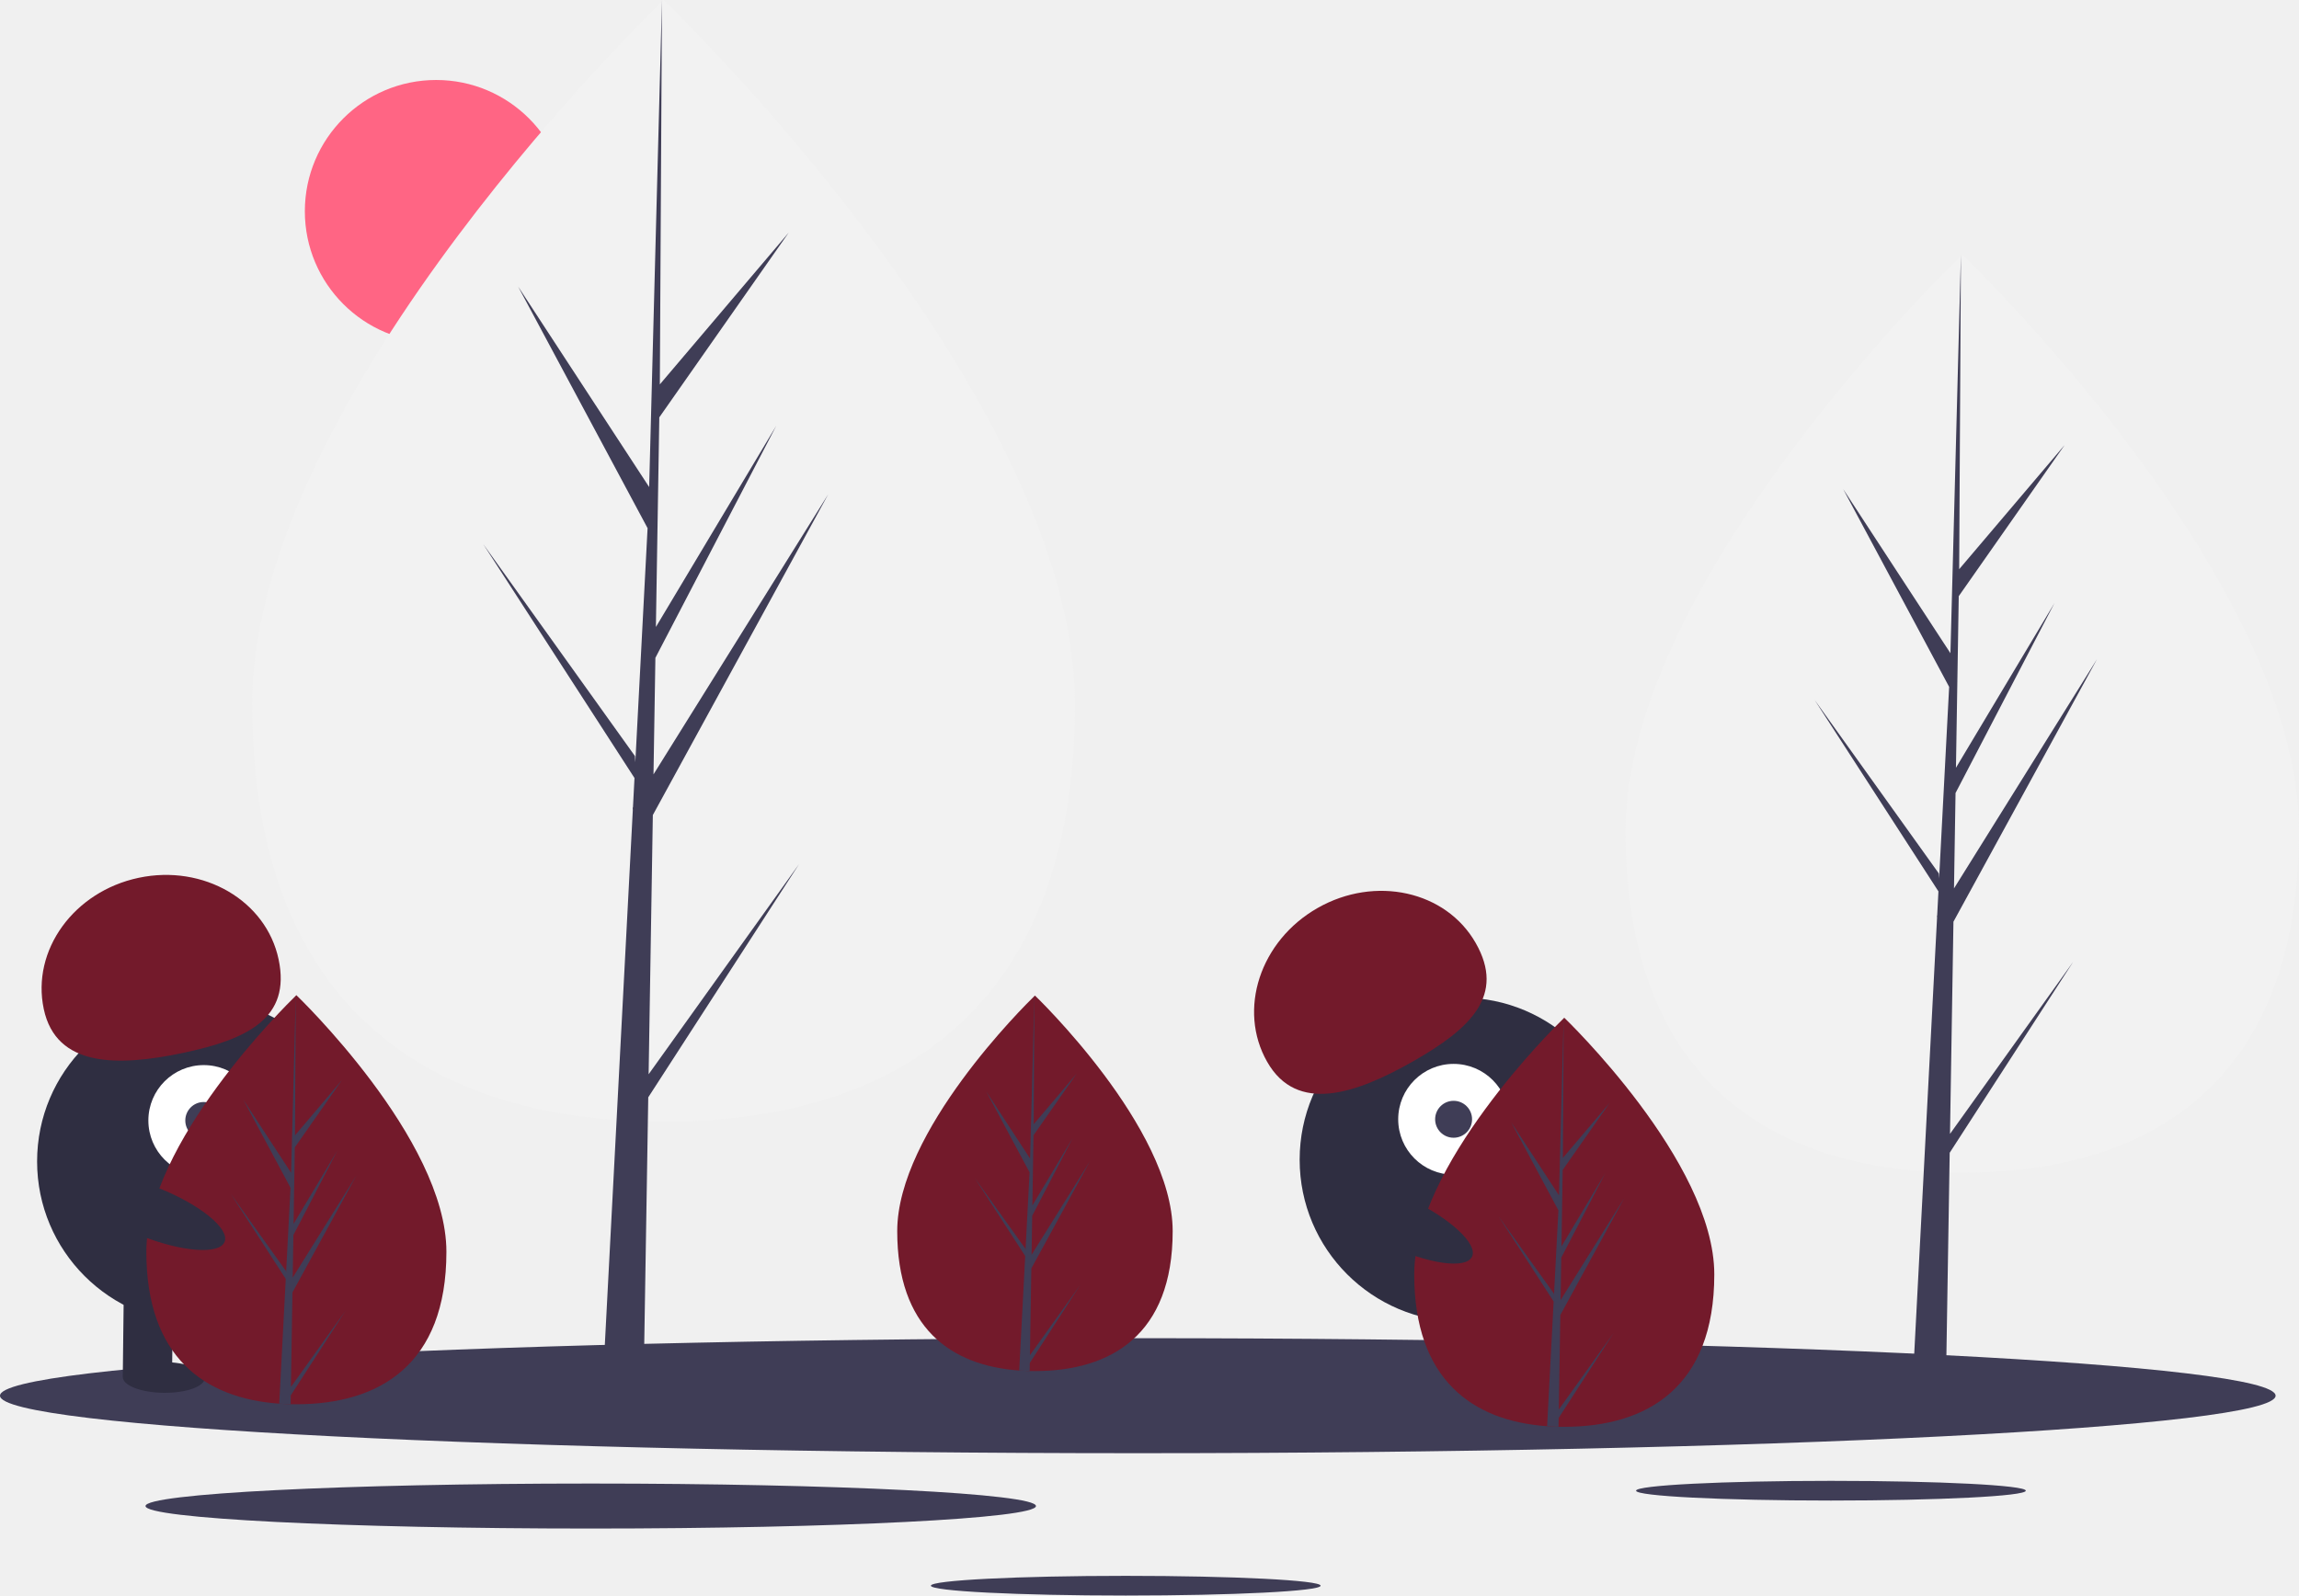
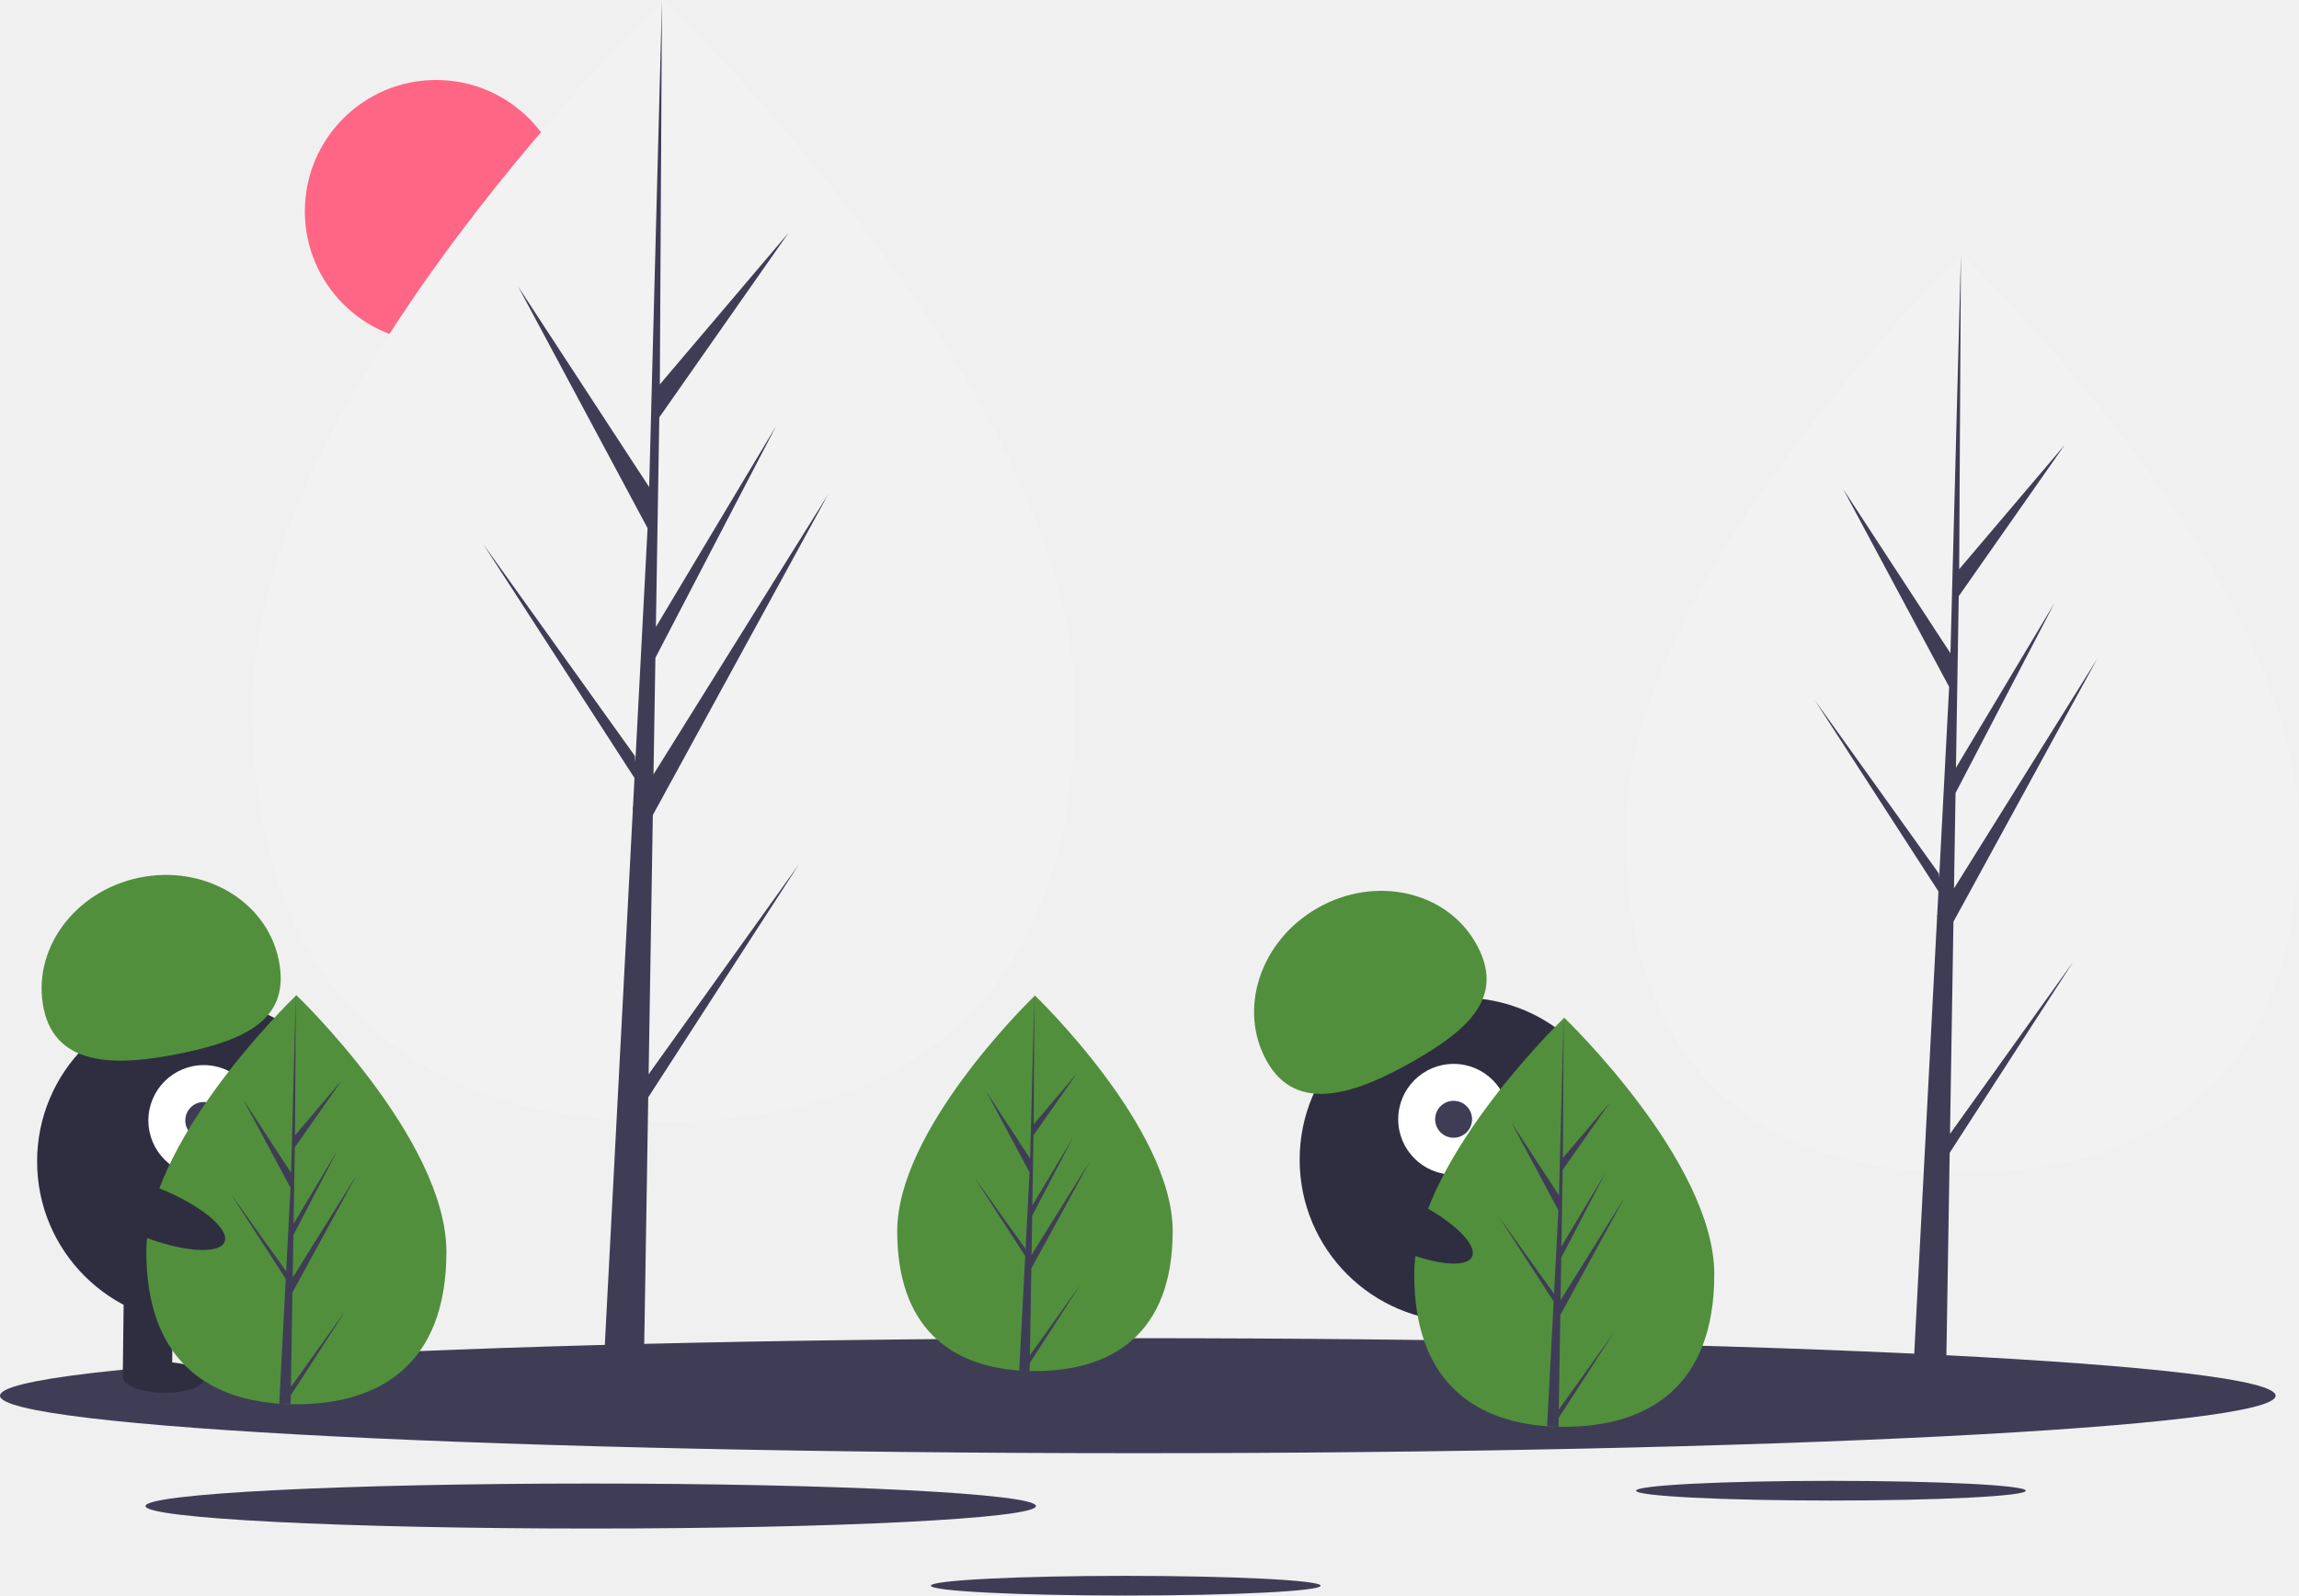
<svg xmlns="http://www.w3.org/2000/svg" data-name="Layer 1" width="1120.592" height="777.916" viewBox="0 0 1120.592 777.916">
  <circle cx="212.592" cy="103" r="64" fill="#ff6584" />
  <path d="M563.68,404.164c0,151.011-89.774,203.739-200.516,203.739S162.649,555.175,162.649,404.164,363.165,61.042,363.165,61.042,563.68,253.152,563.68,404.164Z" transform="translate(-39.70387 -61.04208)" fill="#f2f2f2" />
  <polygon points="316.156 523.761 318.21 397.378 403.674 241.024 318.532 377.552 319.455 320.725 378.357 207.605 319.699 305.687 319.699 305.687 321.359 203.481 384.433 113.423 321.621 187.409 322.658 0 316.138 248.096 316.674 237.861 252.547 139.704 315.646 257.508 309.671 371.654 309.493 368.625 235.565 265.329 309.269 379.328 308.522 393.603 308.388 393.818 308.449 394.99 293.29 684.589 313.544 684.589 315.974 535.005 389.496 421.285 316.156 523.761" fill="#3f3d56" />
  <path d="M1160.296,466.014c0,123.61-73.484,166.77-164.132,166.77s-164.132-43.16-164.132-166.77S996.165,185.152,996.165,185.152,1160.296,342.404,1160.296,466.014Z" transform="translate(-39.70387 -61.04208)" fill="#f2f2f2" />
  <polygon points="950.482 552.833 952.162 449.383 1022.119 321.4 952.426 433.154 953.182 386.639 1001.396 294.044 953.382 374.329 953.382 374.329 954.741 290.669 1006.369 216.952 954.954 277.514 955.804 124.11 950.467 327.188 950.906 318.811 898.414 238.464 950.064 334.893 945.173 428.327 945.027 425.847 884.514 341.294 944.844 434.608 944.232 446.293 944.123 446.469 944.173 447.428 931.764 684.478 948.343 684.478 950.332 562.037 1010.514 468.952 950.482 552.833" fill="#3f3d56" />
  <ellipse cx="554.592" cy="680.479" rx="554.592" ry="28.034" fill="#3f3d56" />
  <ellipse cx="892.445" cy="726.797" rx="94.989" ry="4.802" fill="#3f3d56" />
  <ellipse cx="548.72" cy="773.114" rx="94.989" ry="4.802" fill="#3f3d56" />
  <ellipse cx="287.944" cy="734.279" rx="217.014" ry="10.97" fill="#3f3d56" />
  <circle cx="97.084" cy="566.27" r="79" fill="#2f2e41" />
  <rect x="99.805" y="689.023" width="24" height="43" transform="translate(-31.32451 -62.31008) rotate(0.67509)" fill="#2f2e41" />
  <rect x="147.802" y="689.589" width="24" height="43" transform="translate(-31.31452 -62.87555) rotate(0.67509)" fill="#2f2e41" />
  <ellipse cx="119.546" cy="732.616" rx="7.5" ry="20" transform="translate(-654.1319 782.4795) rotate(-89.32491)" fill="#2f2e41" />
  <ellipse cx="167.554" cy="732.182" rx="7.5" ry="20" transform="translate(-606.2547 830.0553) rotate(-89.32491)" fill="#2f2e41" />
  <circle cx="99.319" cy="546.295" r="27" fill="#fff" />
  <circle cx="99.319" cy="546.295" r="9" fill="#3f3d56" />
-   <path d="M61.026,552.946c-6.042-28.641,14.688-57.265,46.3-63.934s62.138,11.143,68.18,39.784-14.978,38.93-46.591,45.599S67.068,581.587,61.026,552.946Z" transform="translate(-39.70387 -61.04208)" fill="#731a2b" />
-   <path d="M257.296,671.384c0,55.076-32.74,74.306-73.13,74.306q-1.404,0-2.803-.031c-1.871-.04-3.725-.129-5.556-.254-36.451-2.58-64.771-22.799-64.771-74.021,0-53.008,67.739-119.896,72.827-124.846l.009-.009c.196-.192.294-.285.294-.285S257.296,616.308,257.296,671.384Z" transform="translate(-39.70387 -61.04208)" fill="#731a2b" />
+   <path d="M61.026,552.946c-6.042-28.641,14.688-57.265,46.3-63.934s62.138,11.143,68.18,39.784-14.978,38.93-46.591,45.599S67.068,581.587,61.026,552.946Z" transform="translate(-39.70387 -61.04208)" fill="#518f3c" />
+   <path d="M257.296,671.384c0,55.076-32.74,74.306-73.13,74.306q-1.404,0-2.803-.031c-1.871-.04-3.725-.129-5.556-.254-36.451-2.58-64.771-22.799-64.771-74.021,0-53.008,67.739-119.896,72.827-124.846l.009-.009c.196-.192.294-.285.294-.285S257.296,616.308,257.296,671.384Z" transform="translate(-39.70387 -61.04208)" fill="#518f3c" />
  <path d="M181.502,737.265l26.747-37.374-26.814,41.477-.071,4.291c-1.871-.04-3.725-.129-5.556-.254l2.883-55.103-.022-.428.049-.08.272-5.204-26.881-41.58,26.965,37.677.062,1.105,2.179-41.633-23.013-42.966,23.294,35.658,2.268-86.314.009-.294v.285l-.379,68.064,22.911-26.983-23.004,32.847-.606,37.276L204.185,621.958l-21.48,41.259-.339,20.723,31.056-49.791-31.171,57.023Z" transform="translate(-39.70387 -61.04208)" fill="#3f3d56" />
  <circle cx="712.485" cy="565.415" r="79" fill="#2f2e41" />
  <rect x="741.777" y="691.824" width="24" height="43" transform="translate(-215.9946 191.864) rotate(-17.08345)" fill="#2f2e41" />
  <rect x="787.659" y="677.723" width="24" height="43" transform="matrix(0.95588, -0.29376, 0.29376, 0.95588, -209.8279, 204.7204)" fill="#2f2e41" />
  <ellipse cx="767.887" cy="732.003" rx="20" ry="7.5" transform="translate(-220.8593 196.8331) rotate(-17.08345)" fill="#2f2e41" />
  <ellipse cx="813.475" cy="716.946" rx="20" ry="7.5" transform="translate(-214.4248 209.561) rotate(-17.08345)" fill="#2f2e41" />
  <circle cx="708.522" cy="545.71" r="27" fill="#fff" />
  <circle cx="708.522" cy="545.71" r="9" fill="#3f3d56" />
-   <path d="M657.355,578.743c-14.49-25.433-3.478-59.016,24.594-75.009s62.576-8.341,77.065,17.093-2.391,41.644-30.463,57.637S671.845,604.176,657.355,578.743Z" transform="translate(-39.70387 -61.04208)" fill="#731a2b" />
-   <path d="M611.296,661.299c0,50.557-30.054,68.21-67.13,68.21q-1.288,0-2.573-.029c-1.718-.037-3.419-.119-5.1-.233-33.461-2.368-59.457-20.929-59.457-67.948,0-48.659,62.181-110.059,66.852-114.603l.008-.008c.18-.176.27-.262.27-.262S611.296,610.742,611.296,661.299Z" transform="translate(-39.70387 -61.04208)" fill="#731a2b" />
+   <path d="M657.355,578.743c-14.49-25.433-3.478-59.016,24.594-75.009s62.576-8.341,77.065,17.093-2.391,41.644-30.463,57.637S671.845,604.176,657.355,578.743Z" transform="translate(-39.70387 -61.04208)" fill="#518f3c" />
+   <path d="M611.296,661.299c0,50.557-30.054,68.21-67.13,68.21q-1.288,0-2.573-.029c-1.718-.037-3.419-.119-5.1-.233-33.461-2.368-59.457-20.929-59.457-67.948,0-48.659,62.181-110.059,66.852-114.603l.008-.008c.18-.176.27-.262.27-.262S611.296,610.742,611.296,661.299Z" transform="translate(-39.70387 -61.04208)" fill="#518f3c" />
  <path d="M541.72,721.774l24.553-34.307-24.614,38.074-.065,3.939c-1.718-.037-3.419-.119-5.1-.233l2.646-50.582-.02-.393.045-.074.249-4.777-24.675-38.168,24.753,34.585.057,1.014,2-38.217-21.125-39.44L541.806,625.928l2.082-79.232.008-.27v.262l-.348,62.48,21.031-24.769-21.117,30.152-.556,34.217,19.636-32.839-19.718,37.874-.311,19.023,28.508-45.706-28.614,52.344Z" transform="translate(-39.70387 -61.04208)" fill="#3f3d56" />
-   <path d="M875.296,682.384c0,55.076-32.74,74.306-73.13,74.306q-1.403,0-2.803-.031c-1.871-.04-3.725-.129-5.556-.254-36.451-2.58-64.771-22.799-64.771-74.021,0-53.008,67.739-119.896,72.827-124.846l.009-.009c.196-.192.294-.285.294-.285S875.296,627.308,875.296,682.384Z" transform="translate(-39.70387 -61.04208)" fill="#731a2b" />
+   <path d="M875.296,682.384c0,55.076-32.74,74.306-73.13,74.306q-1.403,0-2.803-.031c-1.871-.04-3.725-.129-5.556-.254-36.451-2.58-64.771-22.799-64.771-74.021,0-53.008,67.739-119.896,72.827-124.846l.009-.009c.196-.192.294-.285.294-.285S875.296,627.308,875.296,682.384Z" transform="translate(-39.70387 -61.04208)" fill="#518f3c" />
  <path d="M799.502,748.265l26.747-37.374-26.814,41.477-.071,4.291c-1.871-.04-3.725-.129-5.556-.254l2.883-55.103-.022-.428.049-.08.272-5.204L770.108,654.011l26.965,37.677.062,1.105,2.179-41.633-23.013-42.966,23.294,35.658,2.268-86.314.009-.294v.285l-.379,68.064,22.911-26.983-23.004,32.847-.606,37.276L822.185,632.958l-21.48,41.259-.339,20.723,31.056-49.791-31.171,57.023Z" transform="translate(-39.70387 -61.04208)" fill="#3f3d56" />
  <ellipse cx="721.517" cy="656.822" rx="12.4" ry="39.5" transform="translate(-220.8352 966.2232) rotate(-64.62574)" fill="#2f2e41" />
  <ellipse cx="112.517" cy="651.822" rx="12.4" ry="39.5" transform="translate(-574.0794 452.7137) rotate(-68.15829)" fill="#2f2e41" />
</svg>
